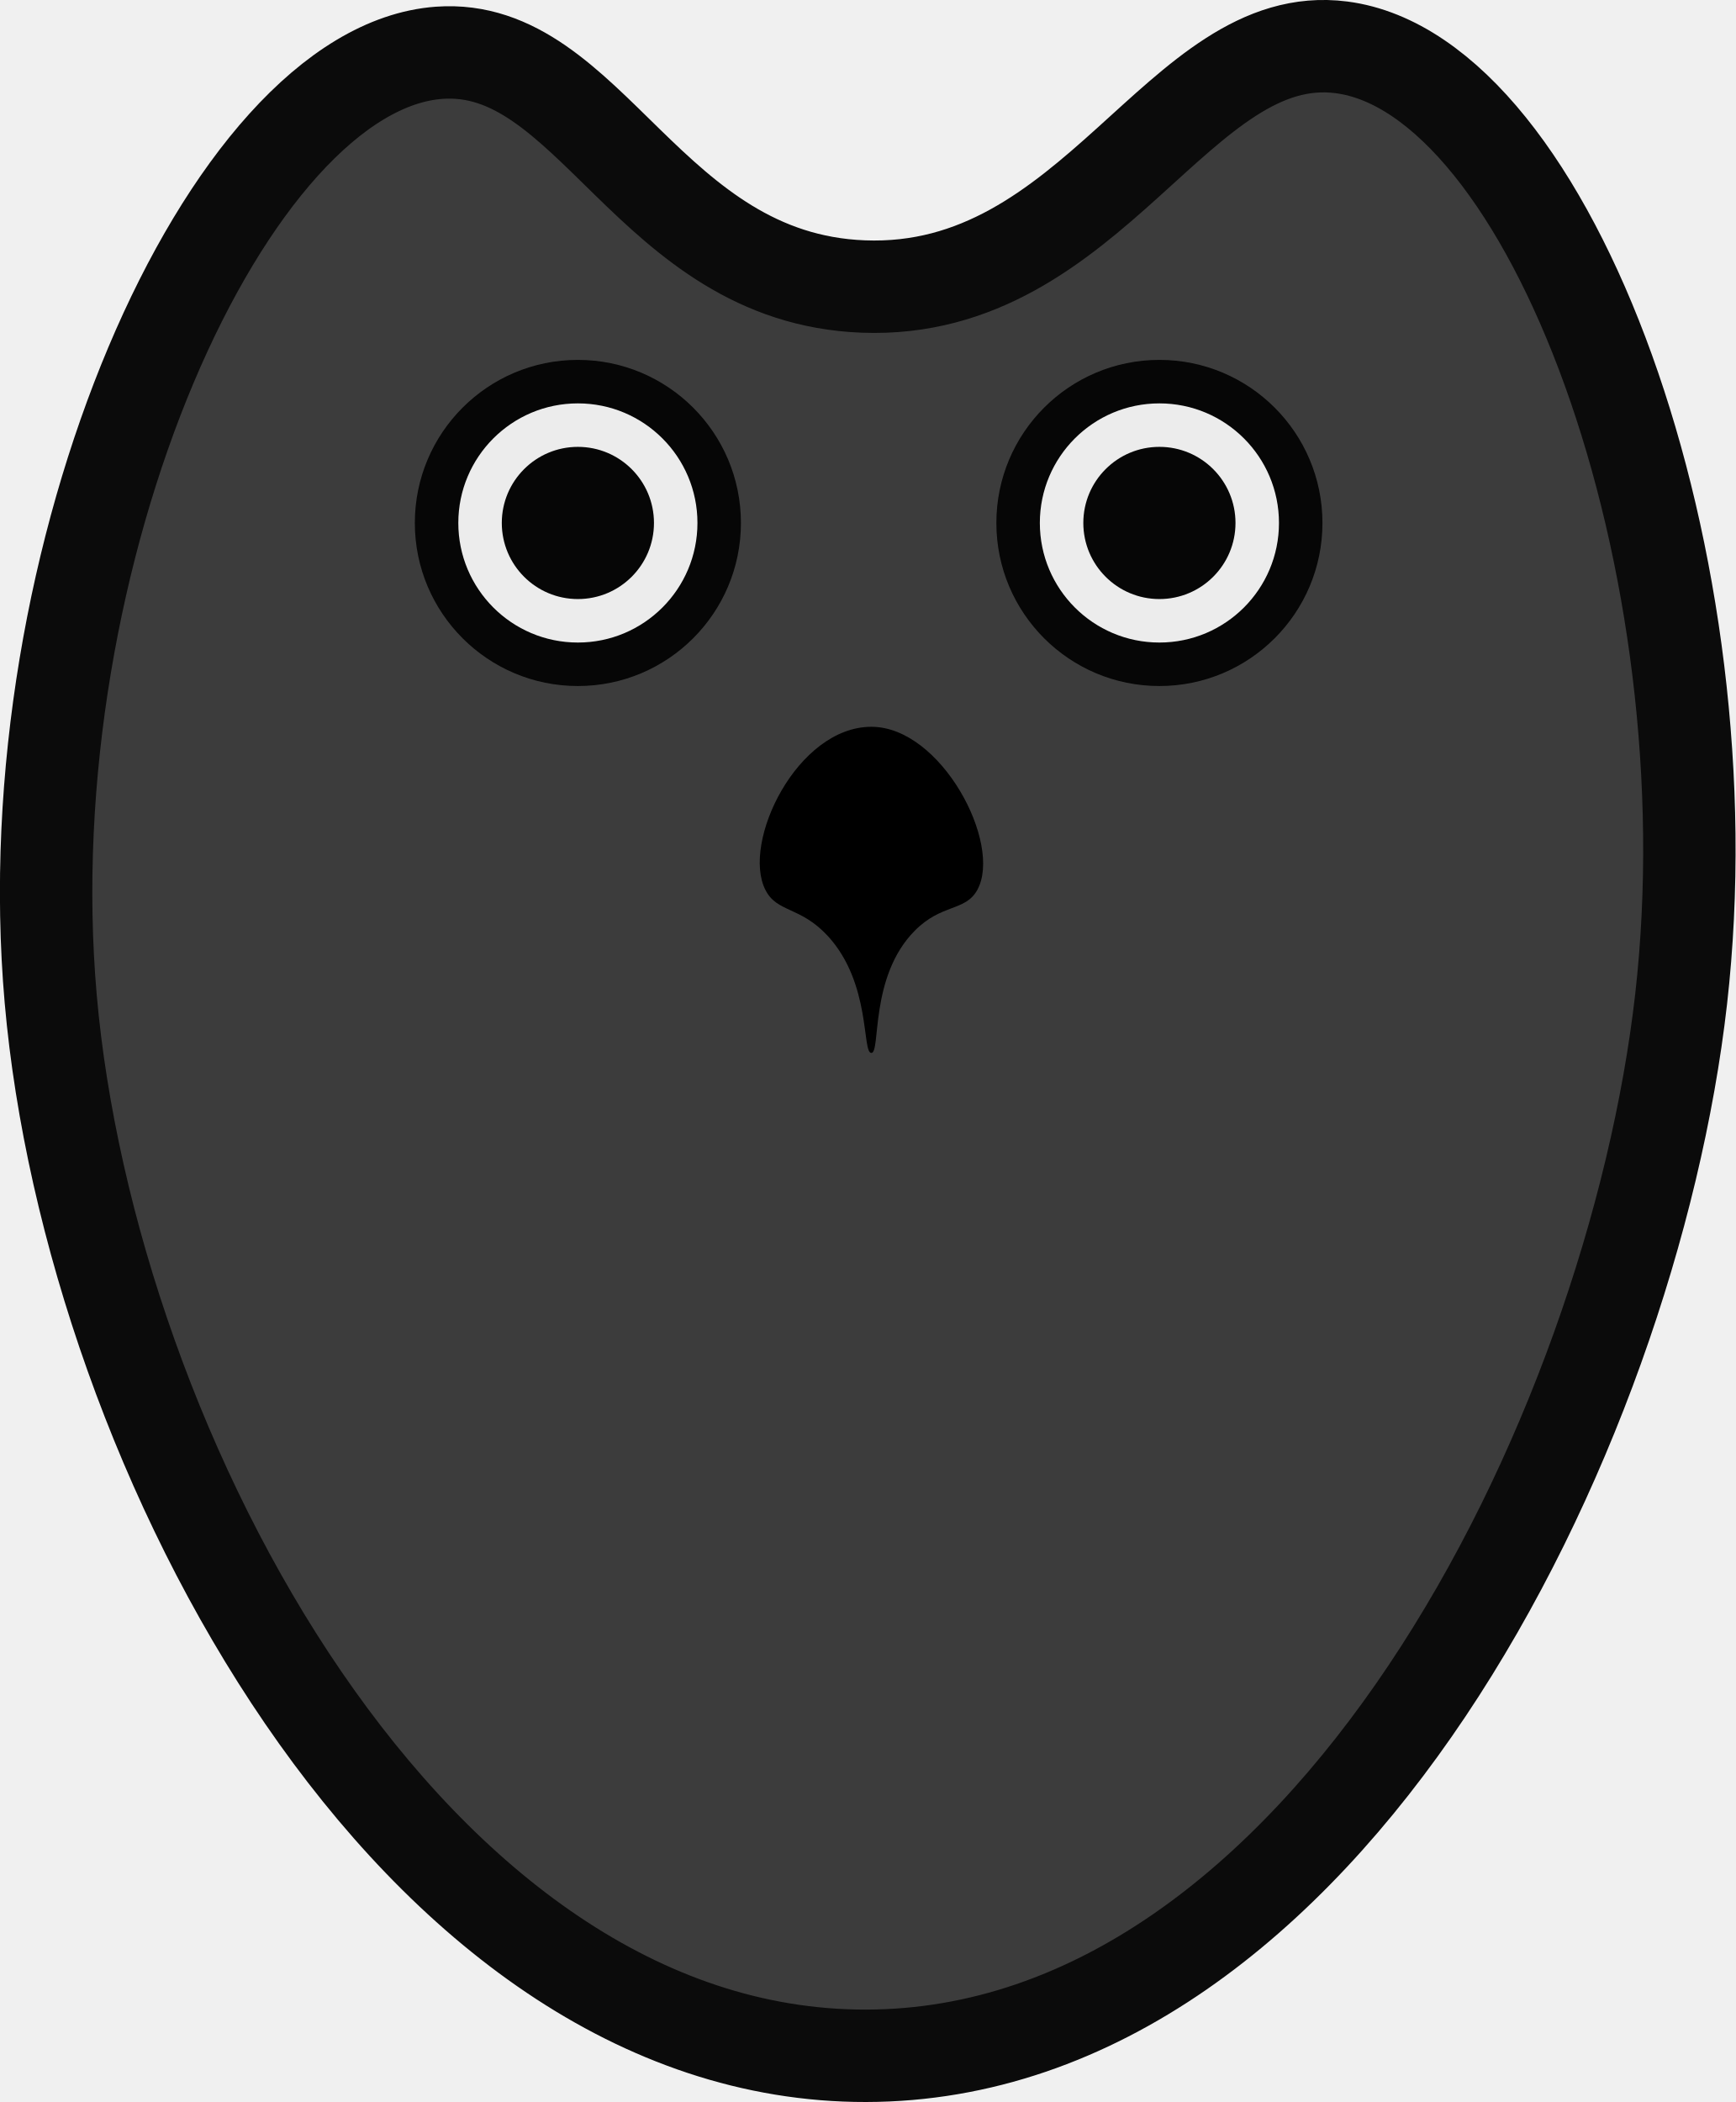
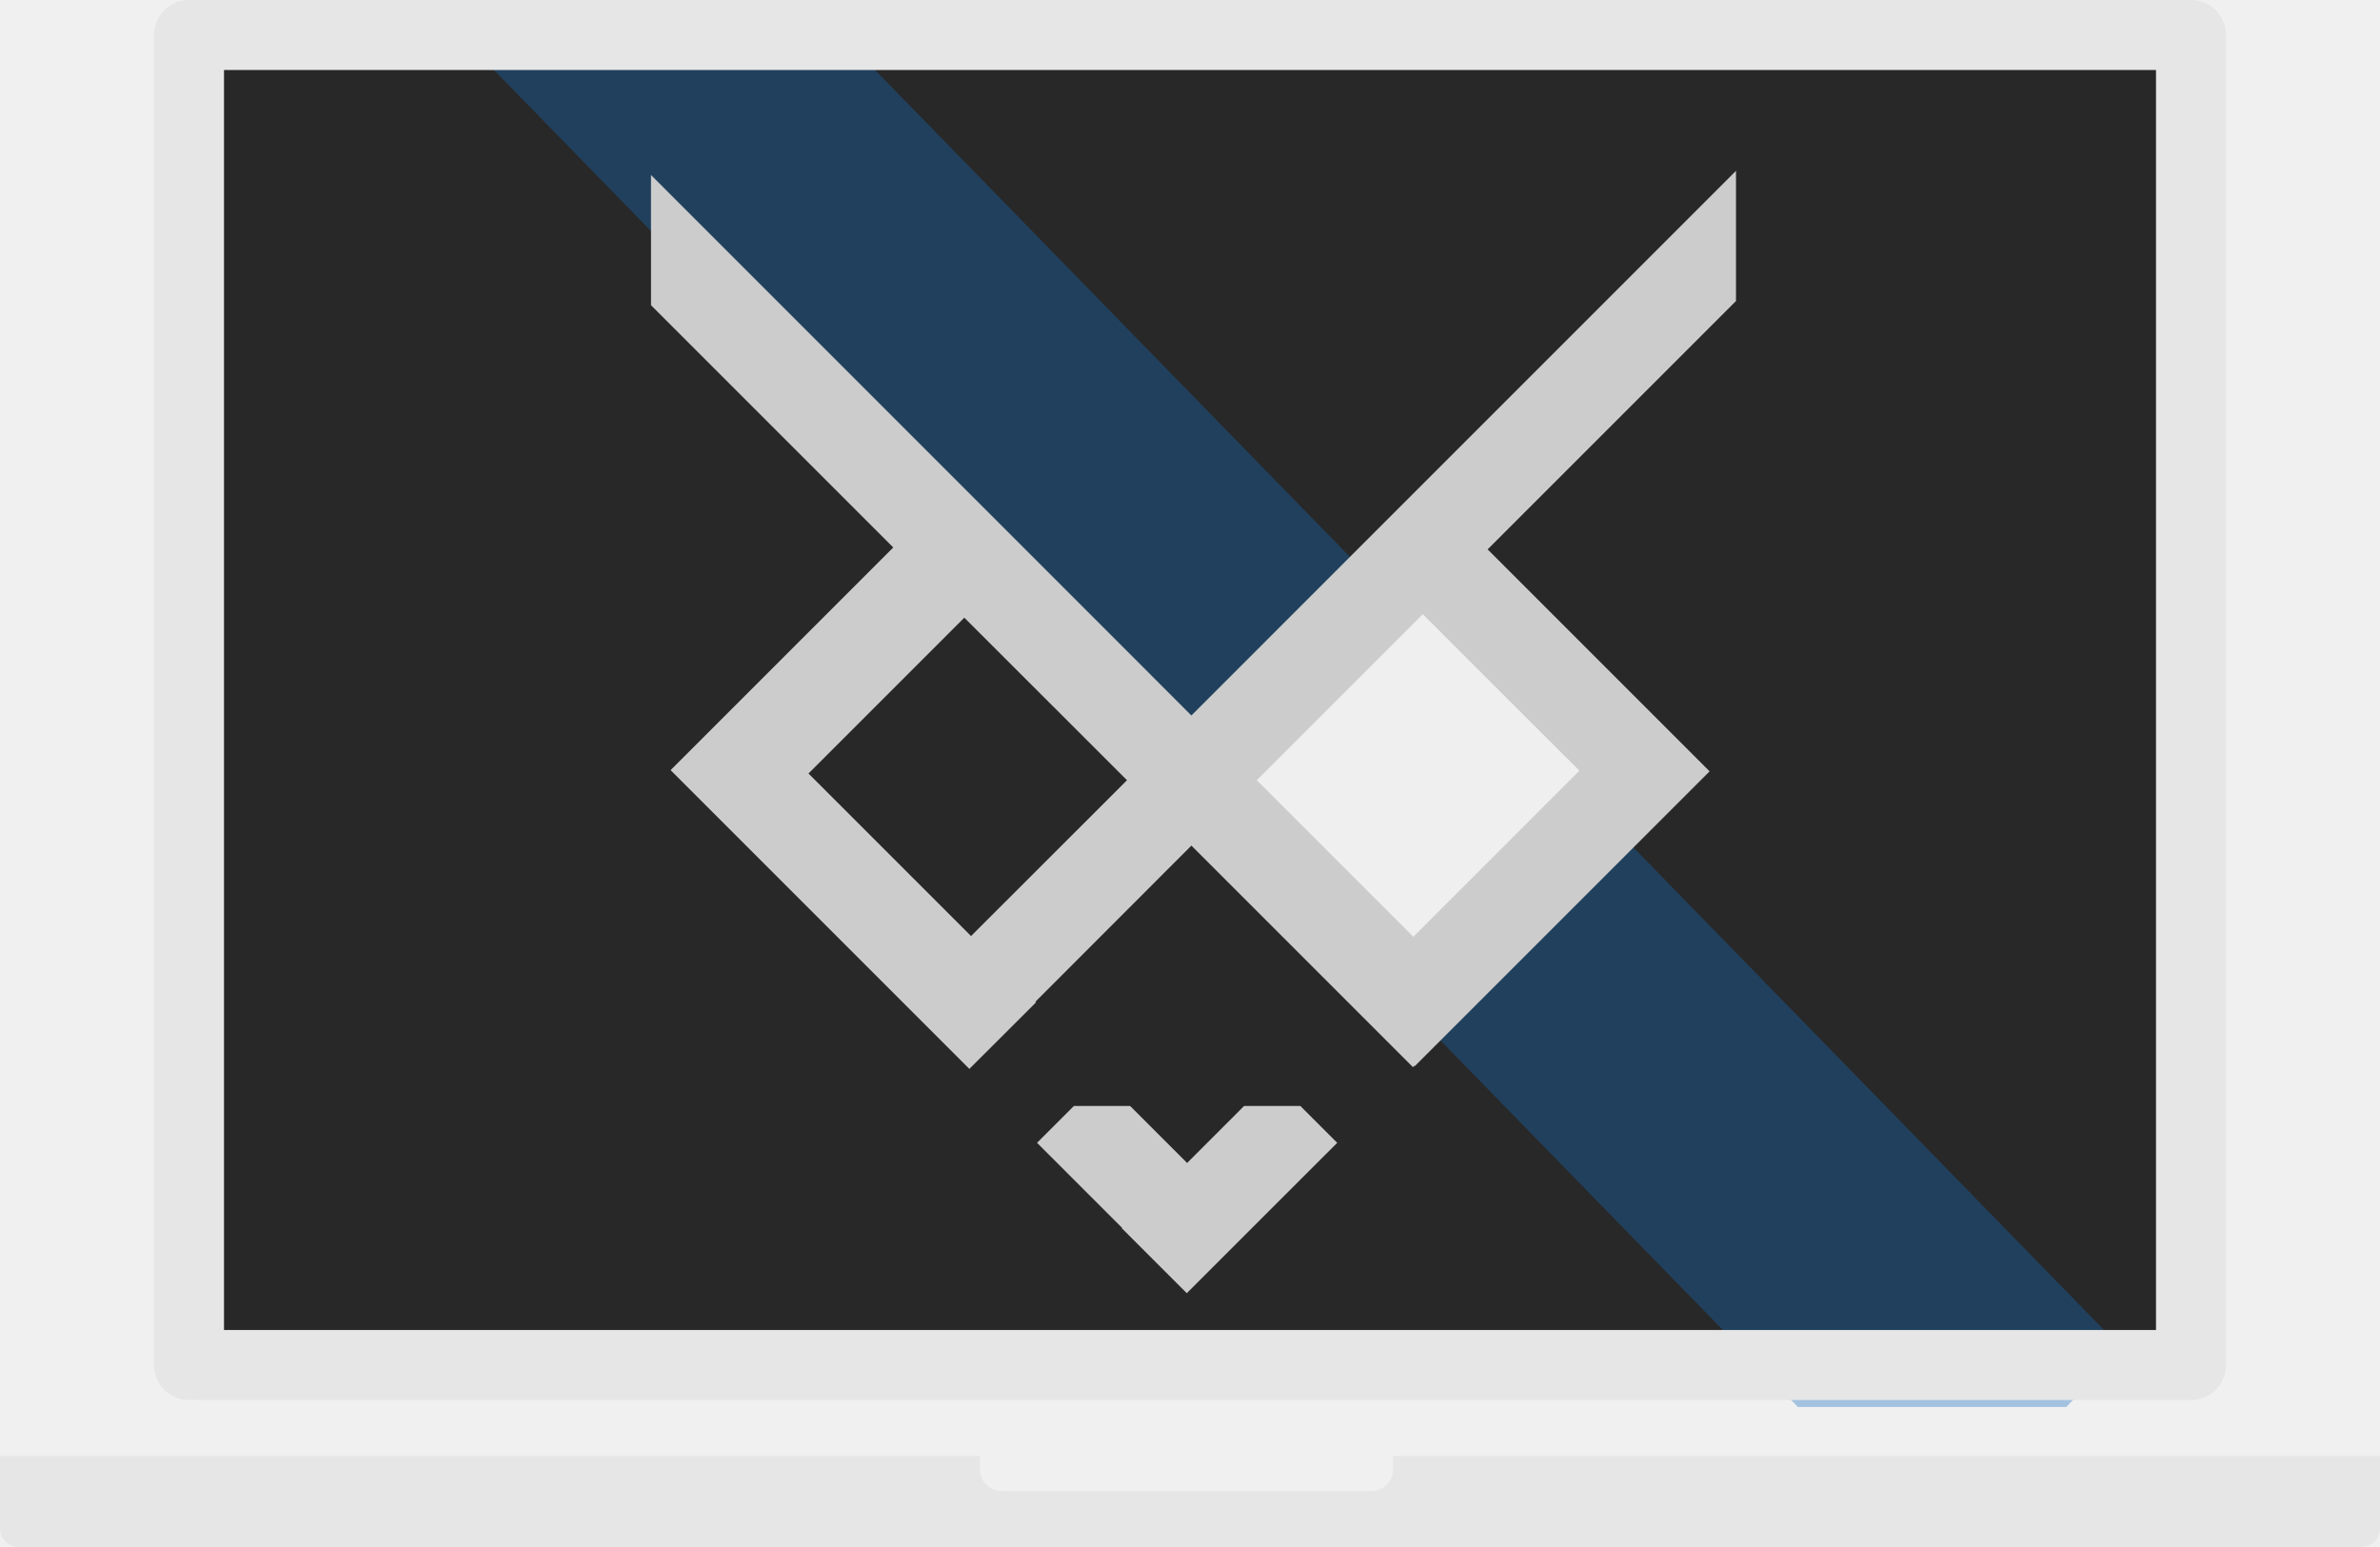
- <svg xmlns="http://www.w3.org/2000/svg" id="Слой_1" viewBox="0 0 319.35 386.71">
+ <svg xmlns="http://www.w3.org/2000/svg" viewBox="0 0 340 221">
  <defs>
-     <style>.cls-1{fill:#333;stroke:#000;stroke-miterlimit:10;stroke-width:17px;opacity:0.95;}.cls-2{opacity:0.9;}.cls-3{fill:#fff;}</style>
+     <style>.cls-1{fill:#282828;}.cls-2{fill:#136dc1;opacity:0.35;}.cls-3{fill:#efefef;}.cls-4{fill:#ccc;}.cls-5{fill:#e6e6e6;}</style>
  </defs>
-   <path class="cls-1" d="M611,262.56C601.9,342.87,545.44,456.88,461,457c-83.45.12-142.69-111.09-150-194.44-7.16-81.67,32.5-171.21,71.49-174.06,27.88-2,38.6,41.47,78,43,42.49,1.65,58.12-47.86,88-44C587.05,92.48,620.07,182.55,611,262.56Z" transform="translate(-301.67 -78.79)" />
-   <g class="cls-2">
-     <circle class="cls-3" cx="106.33" cy="96.21" r="26" />
-     <path d="M408,153a22,22,0,1,1-22,22,22,22,0,0,1,22-22m0-8a30,30,0,1,0,30,30,30,30,0,0,0-30-30Z" transform="translate(-301.67 -78.79)" />
-     <circle class="cls-3" cx="106.33" cy="96.21" r="14" />
-     <path d="M408,161a14,14,0,1,0,14,14,14,14,0,0,0-14-14Z" transform="translate(-301.67 -78.79)" />
+   <g id="Слой_2" data-name="Слой 2">
+     <g id="Слой_5" data-name="Слой 5">
+       <rect class="cls-1" x="27" y="5" width="286" height="190" />
+       <polygon class="cls-2" points="295.17 201 303.24 192.73 115.25 0 71.67 0 66.24 5.57 256.85 201 295.17 201" />
+       <rect class="cls-3" x="178.8" y="91.15" width="47.09" height="39" transform="translate(-18.97 175.49) rotate(-45)" />
+       <path class="cls-4" d="M248,24.4l-77.8,77.81L93,25V43.6l34.61,34.61L105.3,100.52l-9,9-.5.5,42.68,42.68L148,143.2l-.09-.09L170.2,120.8l31.65,31.65.21-.21.06.06,42.11-42.11-9.3-9.3L212.52,78.48,248,43ZM138.72,133.72,115.5,110.5l22.26-22.26L161,111.46Zm86.91-23.62-23.72,23.73-22.37-22.37,23.72-23.72Z" />
+       <polygon class="cls-4" points="177.72 158 169.59 166.14 161.45 158 153.41 158 148.15 163.26 160.31 175.42 160.26 175.46 169.54 184.74 191.03 163.26 185.77 158 177.72 158" />
+       <path class="cls-5" d="M27,200a4.23,4.23,0,0,0,.5-.05,4.23,4.23,0,0,0,.5.05H313a5,5,0,0,0,5-5V5a5,5,0,0,0-5-5H27a5,5,0,0,0-5,5V195A5,5,0,0,0,27,200ZM32,10H308V190H32Z" />
+       <path class="cls-5" d="M199,208v1.91a3.09,3.09,0,0,1-3.09,3.09H143.09a3.09,3.09,0,0,1-3.09-3.09V208H0v10.37A2.68,2.68,0,0,0,2.67,221H337.33a2.68,2.68,0,0,0,2.67-2.67V208Z" />
+     </g>
  </g>
-   <g class="cls-2">
-     <circle class="cls-3" cx="213.33" cy="96.21" r="26" />
-     <path d="M515,153a22,22,0,1,1-22,22,22,22,0,0,1,22-22m0-8a30,30,0,1,0,30,30,30,30,0,0,0-30-30Z" transform="translate(-301.67 -78.79)" />
-     <circle class="cls-3" cx="213.33" cy="96.21" r="14" />
-     <path d="M515,161a14,14,0,1,0,14,14,14,14,0,0,0-14-14Z" transform="translate(-301.67 -78.79)" />
-   </g>
-   <path d="M481.5,242.5c-2.19,4-6.53,2.49-11.5,7.5-8.41,8.46-6.23,22.48-8,22.5s0-12.79-8-21.5c-5.09-5.52-9.37-4.27-11.5-8.5-4.42-8.75,5.85-30,19.5-30C474.87,212.5,486.15,234,481.5,242.5Z" transform="translate(-301.67 -78.79)" />
</svg>
